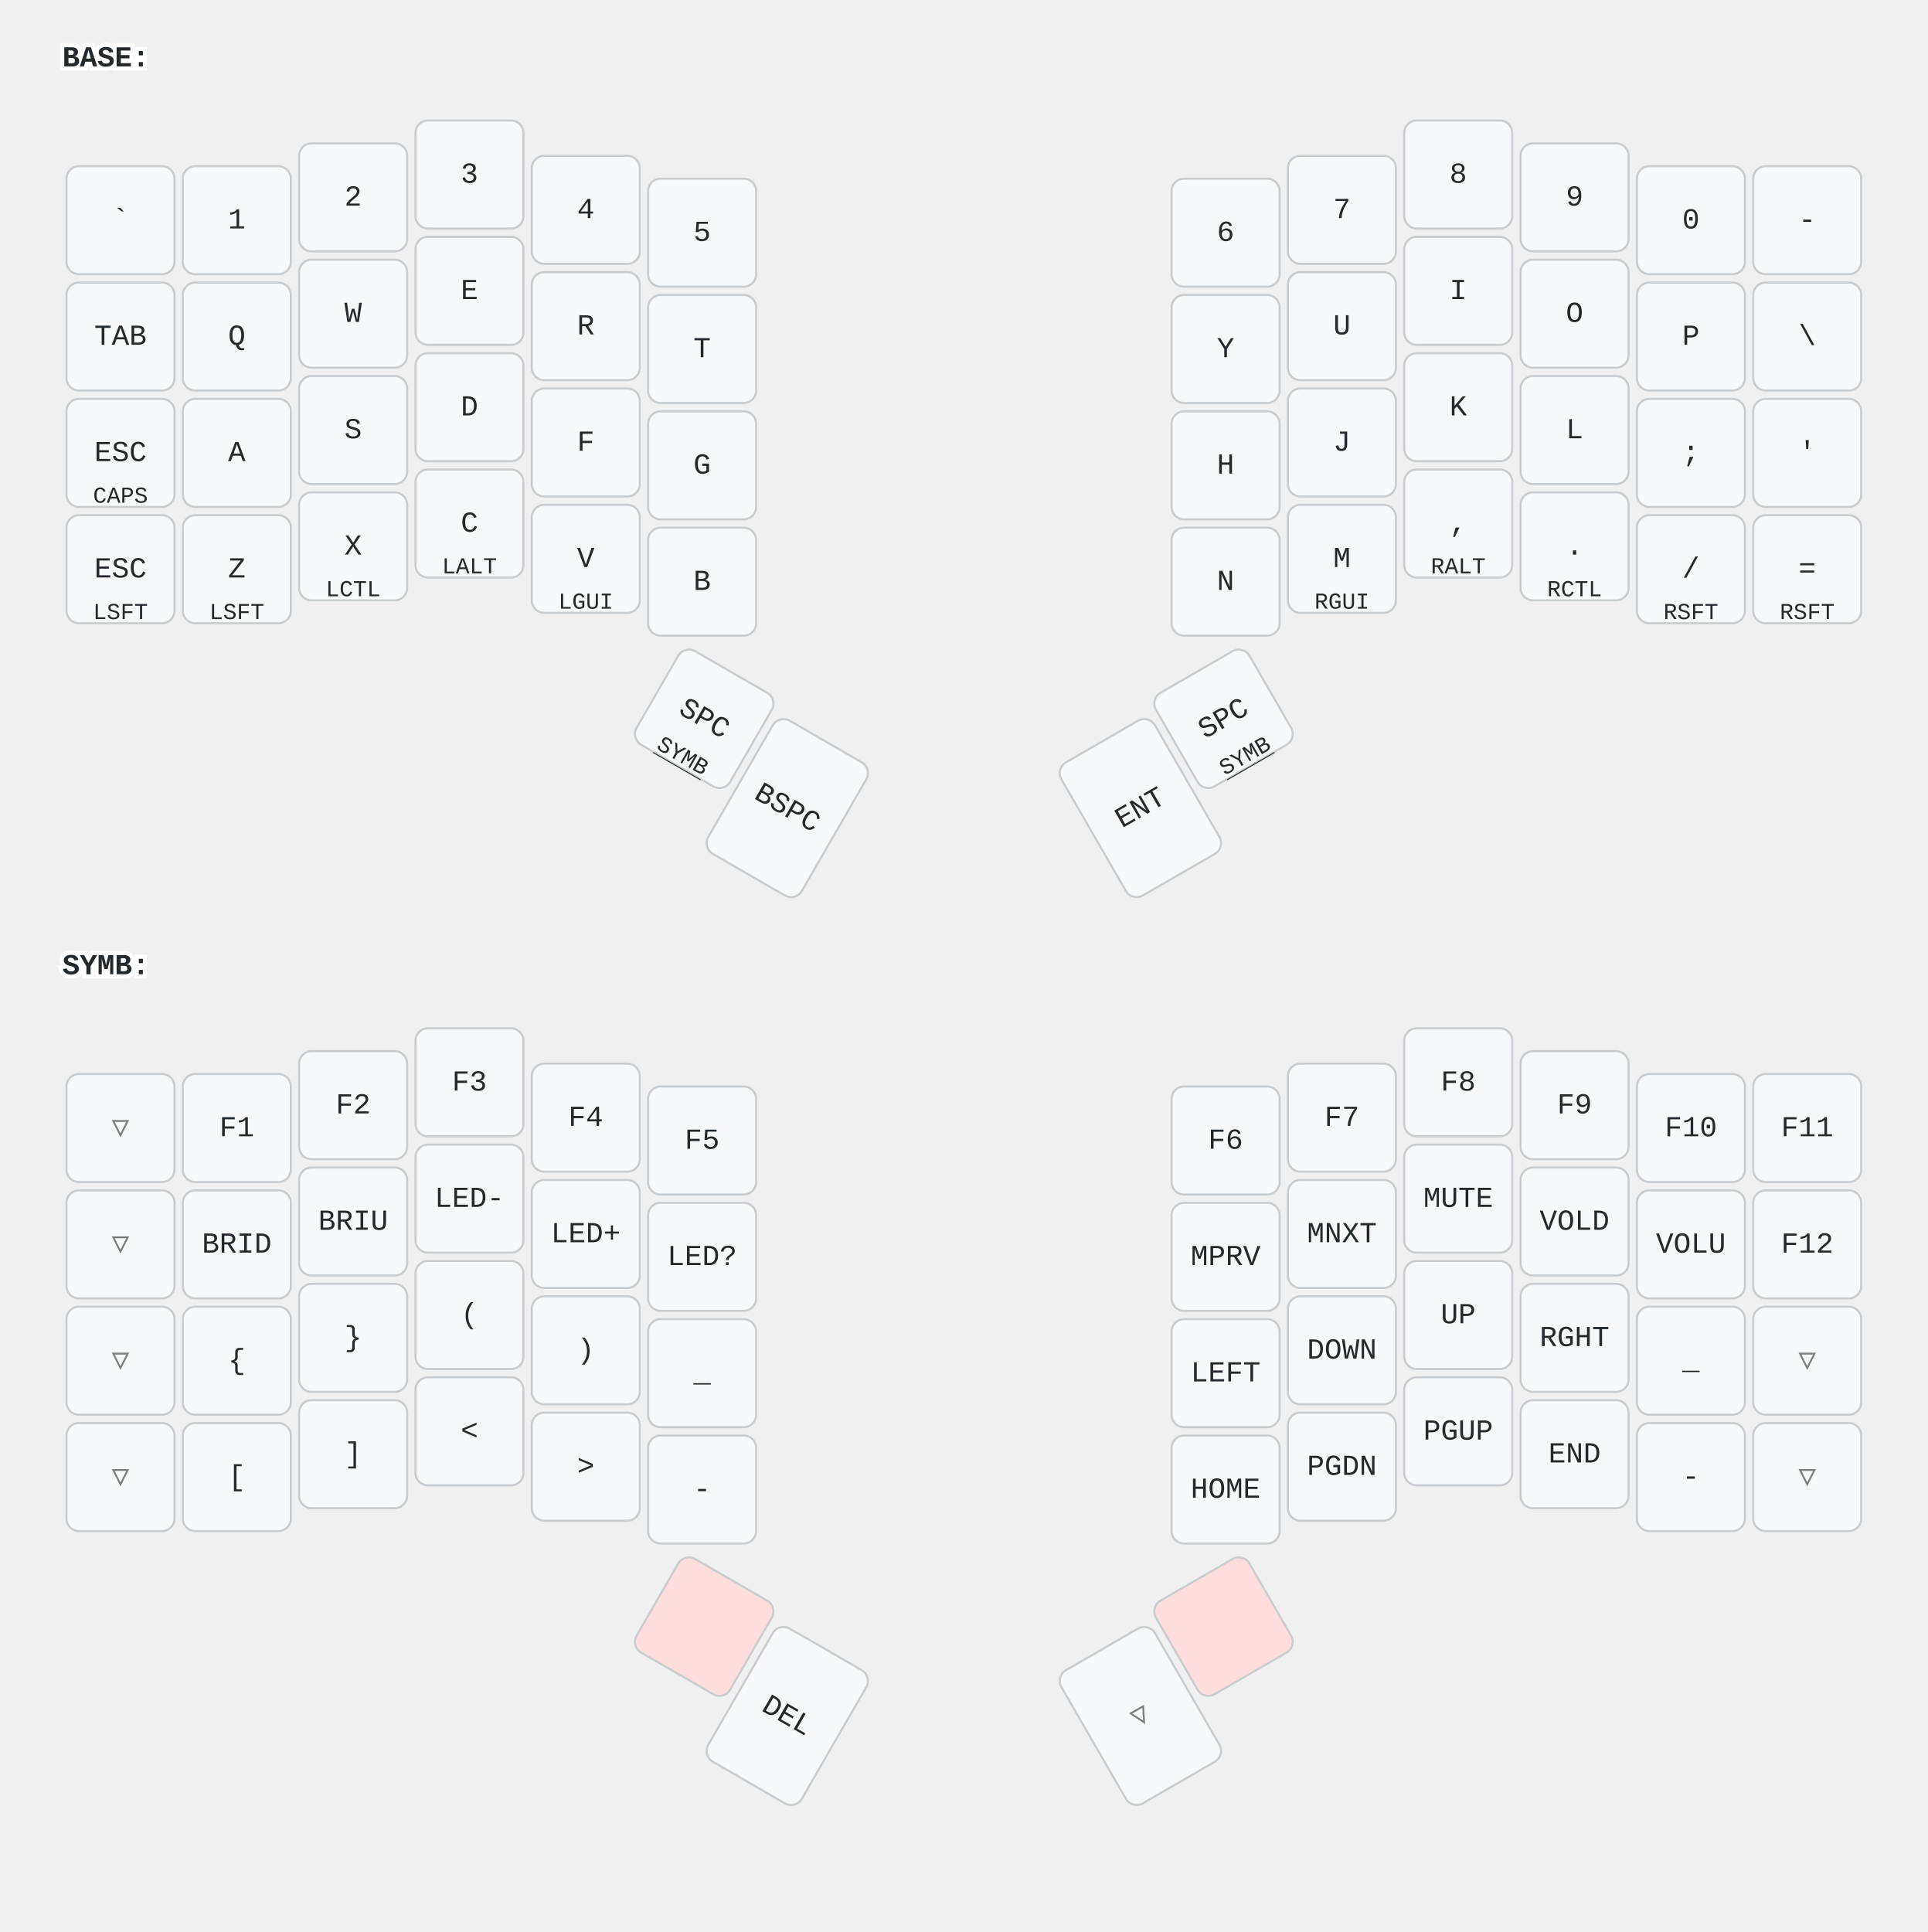
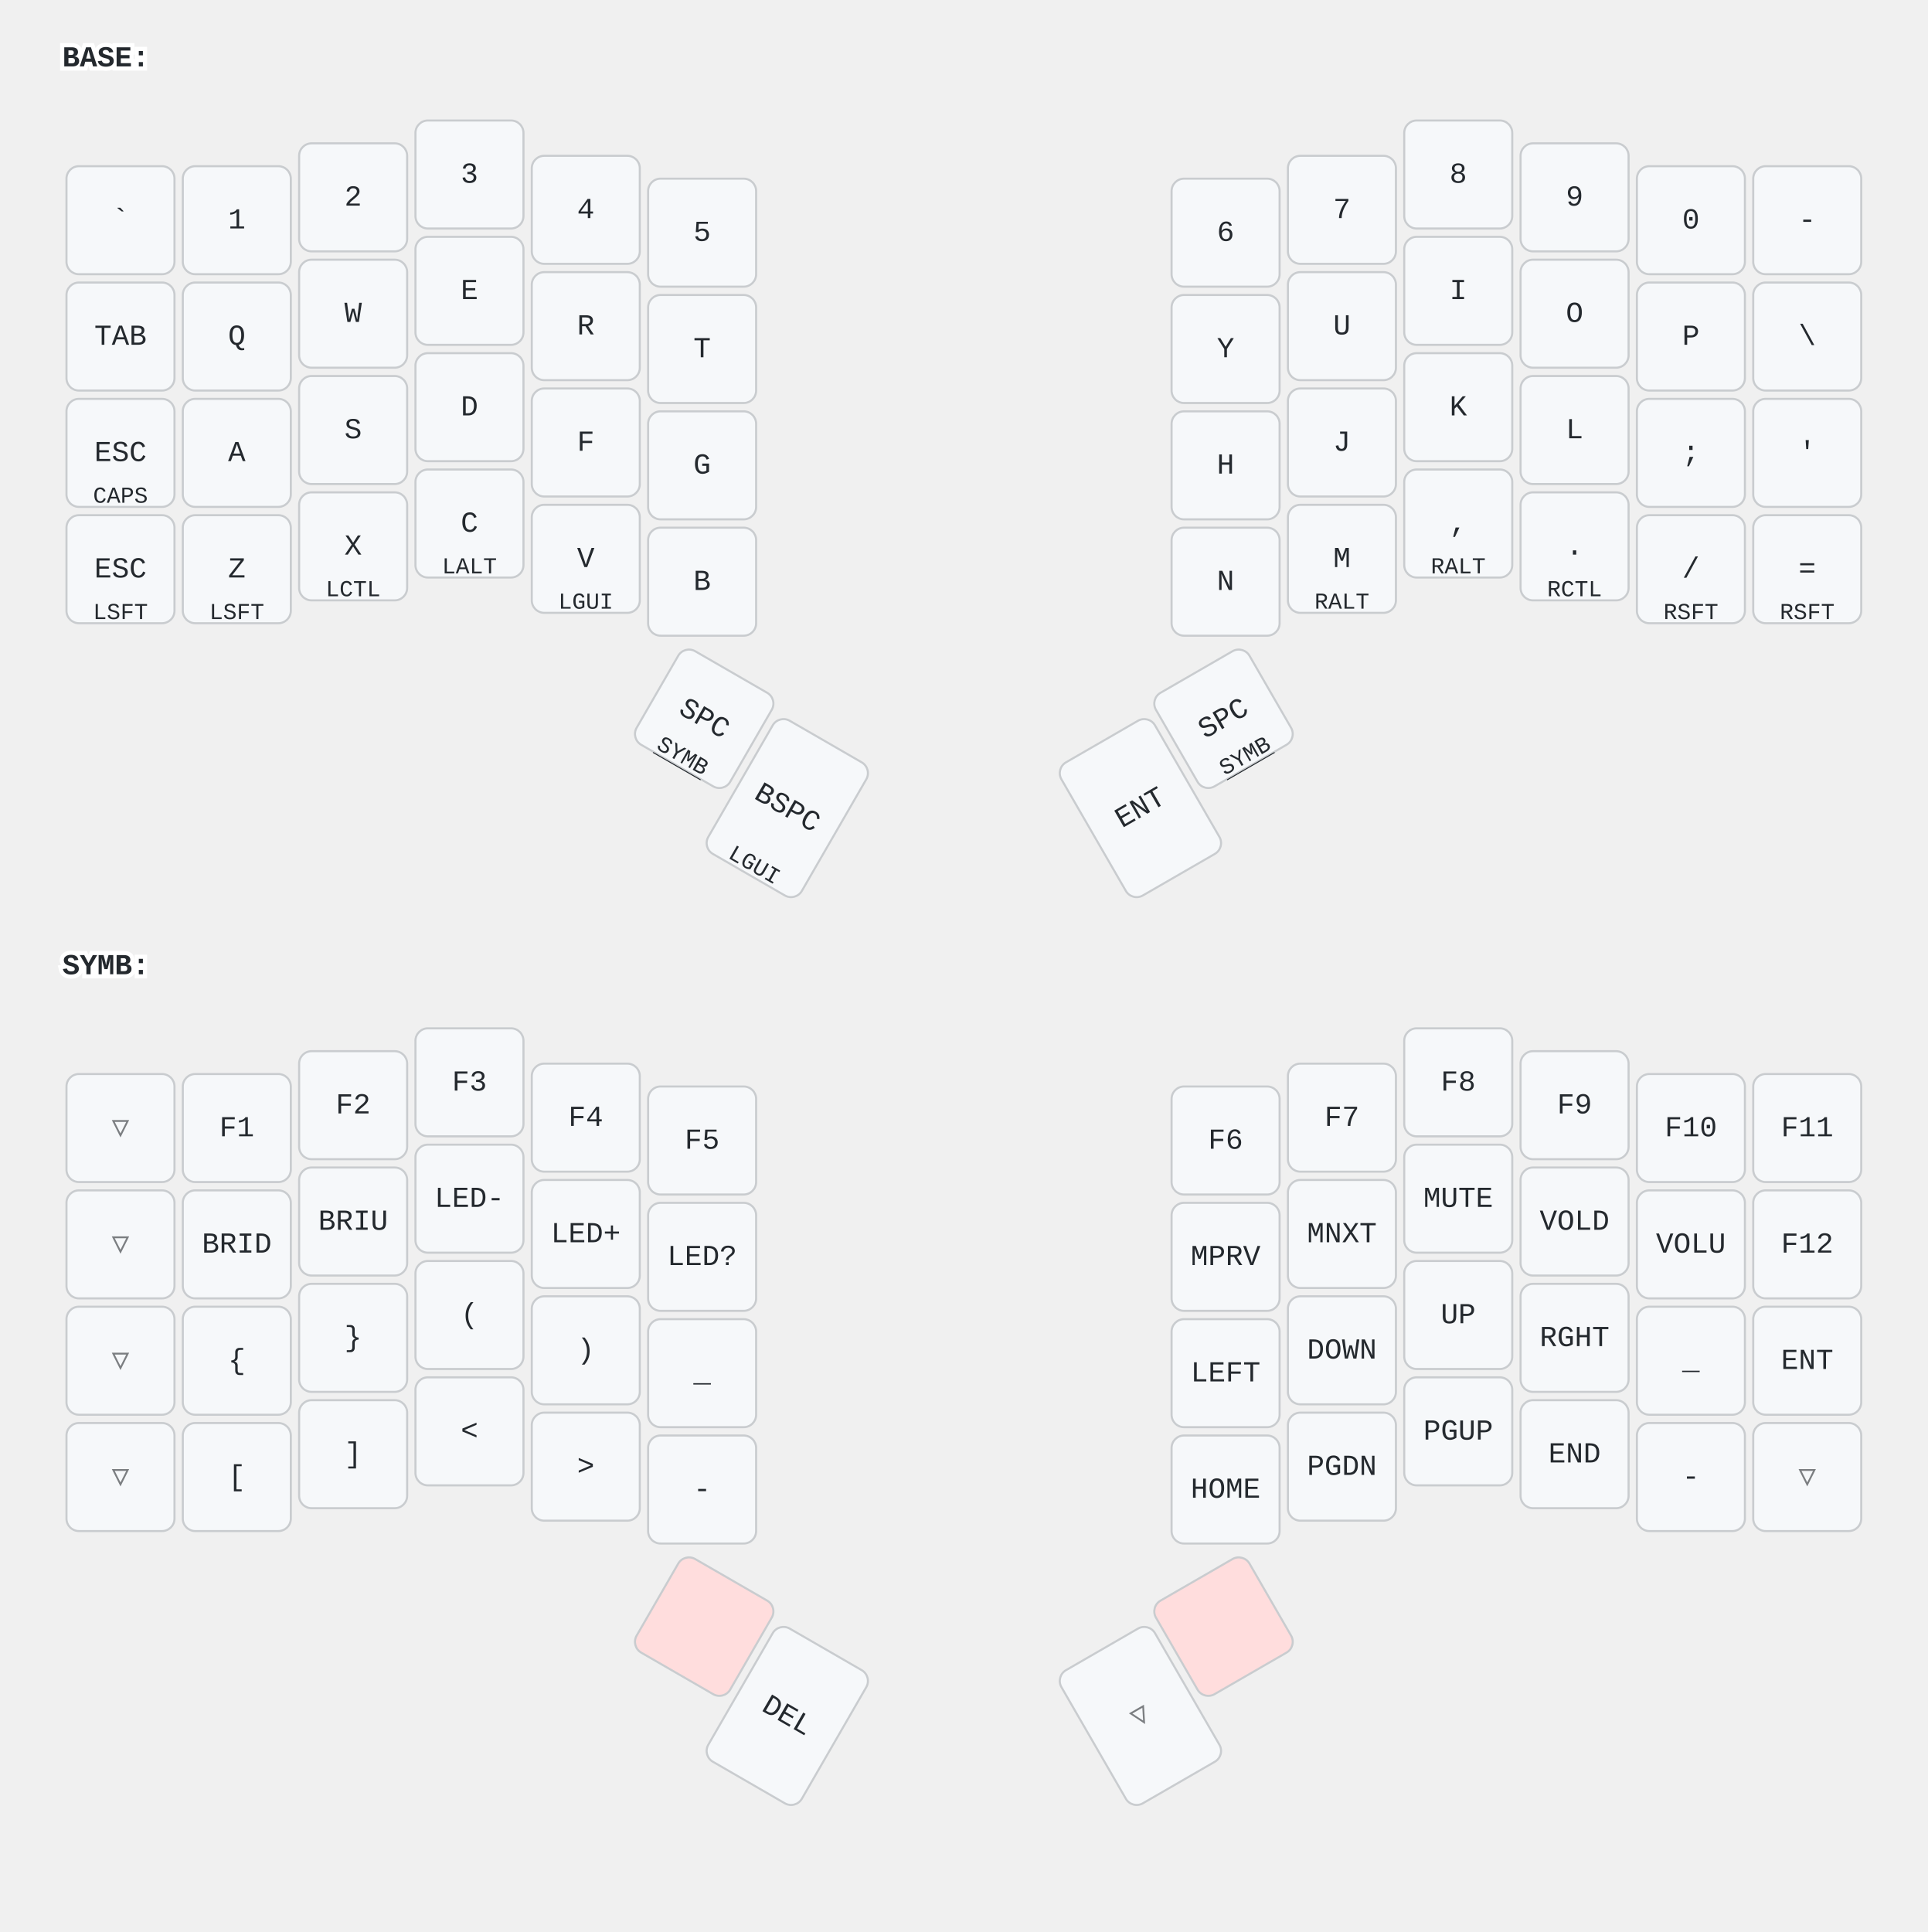
<svg xmlns="http://www.w3.org/2000/svg" width="928" height="930" viewBox="0 0 928 930" class="keymap">
  <style>/* inherit to force styles through use tags */
svg path {
    fill: inherit;
}

/* font and background color specifications */
svg.keymap {
    font-family: SFMono-Regular,Consolas,Liberation Mono,Menlo,monospace;
    font-size: 14px;
    font-kerning: normal;
    text-rendering: optimizeLegibility;
    fill: #24292e;
}

/* default key styling */
rect.key {
    fill: #f6f8fa;
}

rect.key, rect.combo {
    stroke: #c9cccf;
    stroke-width: 1;
}

/* default key side styling, only used is draw_key_sides is set */
rect.side {
    filter: brightness(90%);
}

/* color accent for combo boxes */
rect.combo, rect.combo-separate {
    fill: #cdf;
}

/* color accent for held keys */
rect.held, rect.combo.held {
    fill: #fdd;
}

/* color accent for ghost (optional) keys */
rect.ghost, rect.combo.ghost {
    stroke-dasharray: 4, 4;
    stroke-width: 2;
}

text {
    text-anchor: middle;
    dominant-baseline: middle;
}

/* styling for layer labels */
text.label {
    font-weight: bold;
    text-anchor: start;
    stroke: white;
    stroke-width: 4;
    paint-order: stroke;
}

/* styling for optional footer */
text.footer {
    text-anchor: end;
    dominant-baseline: auto;
    stroke: white;
    stroke-width: 4;
    paint-order: stroke;
}

/* styling for combo tap, and key non-tap label text */
text.combo, text.hold, text.shifted, text.left, text.right, text.tl, text.tr, text.bl, text.br {
    font-size: 11px;
}

text.hold, text.bl, text.br {
    text-anchor: middle;
    dominant-baseline: auto;
}

text.shifted, text.tl, text.tr {
    text-anchor: middle;
    dominant-baseline: hanging;
}

text.left, text.tl, text.bl {
    text-anchor: start;
}

text.right, text.tr, text.br {
    text-anchor: end;
}

text.layer-activator {
    text-decoration: underline;
}

/* styling for hold/shifted label text in combo box */
text.combo.hold, text.combo.shifted, text.combo.left, text.combo.right {
    font-size: 8px;
}

/* lighter symbol for transparent keys */
text.trans {
    fill: #7b7e81;
}

/* styling for combo dendrons */
path.combo {
    stroke-width: 1;
    stroke: gray;
    fill: none;
}

/* Start Tabler Icons Cleanup */
/* cannot use height/width with glyphs */
.icon-tabler &gt; path {
    fill: inherit;
    stroke: inherit;
    stroke-width: 2;
}
/* hide tabler's default box */
.icon-tabler &gt; path[stroke="none"][fill="none"] {
    visibility: hidden;
}
/* End Tabler Icons Cleanup */

@media (prefers-color-scheme: dark) {
svg.keymap { fill: #d1d6db; }
rect.key { fill: #3f4750; }
rect.key, rect.combo { stroke: #60666c; }
rect.combo, rect.combo-separate { fill: #1f3d7a; }
rect.held, rect.combo.held { fill: #854747; }
text.label, text.footer { stroke: black; }
text.trans { fill: #7e8184; }
path.combo { stroke: #7f7f7f; }

}</style>
  <g transform="translate(30, 0)" class="layer-BASE">
    <text x="0" y="28" class="label" id="BASE">BASE:</text>
    <g transform="translate(0, 56)">
      <g transform="translate(28, 50)" class="key keypos-0">
        <rect rx="6" ry="6" x="-26" y="-26" width="52" height="52" class="key" />
        <text x="0" y="0" class="key tap">`</text>
      </g>
      <g transform="translate(84, 50)" class="key keypos-1">
        <rect rx="6" ry="6" x="-26" y="-26" width="52" height="52" class="key" />
        <text x="0" y="0" class="key tap">1</text>
      </g>
      <g transform="translate(140, 39)" class="key keypos-2">
        <rect rx="6" ry="6" x="-26" y="-26" width="52" height="52" class="key" />
        <text x="0" y="0" class="key tap">2</text>
      </g>
      <g transform="translate(196, 28)" class="key keypos-3">
        <rect rx="6" ry="6" x="-26" y="-26" width="52" height="52" class="key" />
        <text x="0" y="0" class="key tap">3</text>
      </g>
      <g transform="translate(252, 45)" class="key keypos-4">
        <rect rx="6" ry="6" x="-26" y="-26" width="52" height="52" class="key" />
        <text x="0" y="0" class="key tap">4</text>
      </g>
      <g transform="translate(308, 56)" class="key keypos-5">
        <rect rx="6" ry="6" x="-26" y="-26" width="52" height="52" class="key" />
        <text x="0" y="0" class="key tap">5</text>
      </g>
      <g transform="translate(560, 56)" class="key keypos-6">
        <rect rx="6" ry="6" x="-26" y="-26" width="52" height="52" class="key" />
        <text x="0" y="0" class="key tap">6</text>
      </g>
      <g transform="translate(616, 45)" class="key keypos-7">
        <rect rx="6" ry="6" x="-26" y="-26" width="52" height="52" class="key" />
        <text x="0" y="0" class="key tap">7</text>
      </g>
      <g transform="translate(672, 28)" class="key keypos-8">
        <rect rx="6" ry="6" x="-26" y="-26" width="52" height="52" class="key" />
        <text x="0" y="0" class="key tap">8</text>
      </g>
      <g transform="translate(728, 39)" class="key keypos-9">
        <rect rx="6" ry="6" x="-26" y="-26" width="52" height="52" class="key" />
        <text x="0" y="0" class="key tap">9</text>
      </g>
      <g transform="translate(784, 50)" class="key keypos-10">
        <rect rx="6" ry="6" x="-26" y="-26" width="52" height="52" class="key" />
        <text x="0" y="0" class="key tap">0</text>
      </g>
      <g transform="translate(840, 50)" class="key keypos-11">
        <rect rx="6" ry="6" x="-26" y="-26" width="52" height="52" class="key" />
        <text x="0" y="0" class="key tap">-</text>
      </g>
      <g transform="translate(28, 106)" class="key keypos-12">
        <rect rx="6" ry="6" x="-26" y="-26" width="52" height="52" class="key" />
        <text x="0" y="0" class="key tap">TAB</text>
      </g>
      <g transform="translate(84, 106)" class="key keypos-13">
        <rect rx="6" ry="6" x="-26" y="-26" width="52" height="52" class="key" />
        <text x="0" y="0" class="key tap">Q</text>
      </g>
      <g transform="translate(140, 95)" class="key keypos-14">
        <rect rx="6" ry="6" x="-26" y="-26" width="52" height="52" class="key" />
        <text x="0" y="0" class="key tap">W</text>
      </g>
      <g transform="translate(196, 84)" class="key keypos-15">
        <rect rx="6" ry="6" x="-26" y="-26" width="52" height="52" class="key" />
        <text x="0" y="0" class="key tap">E</text>
      </g>
      <g transform="translate(252, 101)" class="key keypos-16">
        <rect rx="6" ry="6" x="-26" y="-26" width="52" height="52" class="key" />
        <text x="0" y="0" class="key tap">R</text>
      </g>
      <g transform="translate(308, 112)" class="key keypos-17">
        <rect rx="6" ry="6" x="-26" y="-26" width="52" height="52" class="key" />
        <text x="0" y="0" class="key tap">T</text>
      </g>
      <g transform="translate(560, 112)" class="key keypos-18">
        <rect rx="6" ry="6" x="-26" y="-26" width="52" height="52" class="key" />
        <text x="0" y="0" class="key tap">Y</text>
      </g>
      <g transform="translate(616, 101)" class="key keypos-19">
        <rect rx="6" ry="6" x="-26" y="-26" width="52" height="52" class="key" />
        <text x="0" y="0" class="key tap">U</text>
      </g>
      <g transform="translate(672, 84)" class="key keypos-20">
        <rect rx="6" ry="6" x="-26" y="-26" width="52" height="52" class="key" />
        <text x="0" y="0" class="key tap">I</text>
      </g>
      <g transform="translate(728, 95)" class="key keypos-21">
        <rect rx="6" ry="6" x="-26" y="-26" width="52" height="52" class="key" />
        <text x="0" y="0" class="key tap">O</text>
      </g>
      <g transform="translate(784, 106)" class="key keypos-22">
        <rect rx="6" ry="6" x="-26" y="-26" width="52" height="52" class="key" />
        <text x="0" y="0" class="key tap">P</text>
      </g>
      <g transform="translate(840, 106)" class="key keypos-23">
        <rect rx="6" ry="6" x="-26" y="-26" width="52" height="52" class="key" />
        <text x="0" y="0" class="key tap">\</text>
      </g>
      <g transform="translate(28, 162)" class="key keypos-24">
        <rect rx="6" ry="6" x="-26" y="-26" width="52" height="52" class="key" />
        <text x="0" y="0" class="key tap">ESC</text>
        <text x="0" y="24" class="key hold">CAPS</text>
      </g>
      <g transform="translate(84, 162)" class="key keypos-25">
        <rect rx="6" ry="6" x="-26" y="-26" width="52" height="52" class="key" />
        <text x="0" y="0" class="key tap">A</text>
      </g>
      <g transform="translate(140, 151)" class="key keypos-26">
        <rect rx="6" ry="6" x="-26" y="-26" width="52" height="52" class="key" />
        <text x="0" y="0" class="key tap">S</text>
      </g>
      <g transform="translate(196, 140)" class="key keypos-27">
        <rect rx="6" ry="6" x="-26" y="-26" width="52" height="52" class="key" />
        <text x="0" y="0" class="key tap">D</text>
      </g>
      <g transform="translate(252, 157)" class="key keypos-28">
        <rect rx="6" ry="6" x="-26" y="-26" width="52" height="52" class="key" />
        <text x="0" y="0" class="key tap">F</text>
      </g>
      <g transform="translate(308, 168)" class="key keypos-29">
        <rect rx="6" ry="6" x="-26" y="-26" width="52" height="52" class="key" />
        <text x="0" y="0" class="key tap">G</text>
      </g>
      <g transform="translate(560, 168)" class="key keypos-30">
        <rect rx="6" ry="6" x="-26" y="-26" width="52" height="52" class="key" />
        <text x="0" y="0" class="key tap">H</text>
      </g>
      <g transform="translate(616, 157)" class="key keypos-31">
        <rect rx="6" ry="6" x="-26" y="-26" width="52" height="52" class="key" />
        <text x="0" y="0" class="key tap">J</text>
      </g>
      <g transform="translate(672, 140)" class="key keypos-32">
        <rect rx="6" ry="6" x="-26" y="-26" width="52" height="52" class="key" />
        <text x="0" y="0" class="key tap">K</text>
      </g>
      <g transform="translate(728, 151)" class="key keypos-33">
        <rect rx="6" ry="6" x="-26" y="-26" width="52" height="52" class="key" />
        <text x="0" y="0" class="key tap">L</text>
      </g>
      <g transform="translate(784, 162)" class="key keypos-34">
        <rect rx="6" ry="6" x="-26" y="-26" width="52" height="52" class="key" />
        <text x="0" y="0" class="key tap">;</text>
      </g>
      <g transform="translate(840, 162)" class="key keypos-35">
        <rect rx="6" ry="6" x="-26" y="-26" width="52" height="52" class="key" />
        <text x="0" y="0" class="key tap">'</text>
      </g>
      <g transform="translate(28, 218)" class="key keypos-36">
        <rect rx="6" ry="6" x="-26" y="-26" width="52" height="52" class="key" />
        <text x="0" y="0" class="key tap">ESC</text>
        <text x="0" y="24" class="key hold">LSFT</text>
      </g>
      <g transform="translate(84, 218)" class="key keypos-37">
        <rect rx="6" ry="6" x="-26" y="-26" width="52" height="52" class="key" />
        <text x="0" y="0" class="key tap">Z</text>
        <text x="0" y="24" class="key hold">LSFT</text>
      </g>
      <g transform="translate(140, 207)" class="key keypos-38">
        <rect rx="6" ry="6" x="-26" y="-26" width="52" height="52" class="key" />
        <text x="0" y="0" class="key tap">X</text>
        <text x="0" y="24" class="key hold">LCTL</text>
      </g>
      <g transform="translate(196, 196)" class="key keypos-39">
        <rect rx="6" ry="6" x="-26" y="-26" width="52" height="52" class="key" />
        <text x="0" y="0" class="key tap">C</text>
        <text x="0" y="24" class="key hold">LALT</text>
      </g>
      <g transform="translate(252, 213)" class="key keypos-40">
        <rect rx="6" ry="6" x="-26" y="-26" width="52" height="52" class="key" />
        <text x="0" y="0" class="key tap">V</text>
        <text x="0" y="24" class="key hold">LGUI</text>
      </g>
      <g transform="translate(308, 224)" class="key keypos-41">
        <rect rx="6" ry="6" x="-26" y="-26" width="52" height="52" class="key" />
        <text x="0" y="0" class="key tap">B</text>
      </g>
      <g transform="translate(560, 224)" class="key keypos-42">
        <rect rx="6" ry="6" x="-26" y="-26" width="52" height="52" class="key" />
        <text x="0" y="0" class="key tap">N</text>
      </g>
      <g transform="translate(616, 213)" class="key keypos-43">
        <rect rx="6" ry="6" x="-26" y="-26" width="52" height="52" class="key" />
        <text x="0" y="0" class="key tap">M</text>
-         <text x="0" y="24" class="key hold">RGUI</text>
+         <text x="0" y="24" class="key hold">RALT</text>
      </g>
      <g transform="translate(672, 196)" class="key keypos-44">
        <rect rx="6" ry="6" x="-26" y="-26" width="52" height="52" class="key" />
        <text x="0" y="0" class="key tap">,</text>
        <text x="0" y="24" class="key hold">RALT</text>
      </g>
      <g transform="translate(728, 207)" class="key keypos-45">
        <rect rx="6" ry="6" x="-26" y="-26" width="52" height="52" class="key" />
        <text x="0" y="0" class="key tap">.</text>
        <text x="0" y="24" class="key hold">RCTL</text>
      </g>
      <g transform="translate(784, 218)" class="key keypos-46">
        <rect rx="6" ry="6" x="-26" y="-26" width="52" height="52" class="key" />
        <text x="0" y="0" class="key tap">/</text>
        <text x="0" y="24" class="key hold">RSFT</text>
      </g>
      <g transform="translate(840, 218)" class="key keypos-47">
        <rect rx="6" ry="6" x="-26" y="-26" width="52" height="52" class="key" />
        <text x="0" y="0" class="key tap">=</text>
        <text x="0" y="24" class="key hold">RSFT</text>
      </g>
      <g transform="translate(309, 290) rotate(30.0)" class="key keypos-48">
        <rect rx="6" ry="6" x="-26" y="-26" width="52" height="52" class="key" />
        <text x="0" y="0" class="key tap">SPC</text>
        <a href="#SYMB">
          <text x="0" y="24" class="key hold layer-activator">SYMB</text>
        </a>
      </g>
      <g transform="translate(349, 333) rotate(30.0)" class="key keypos-49">
        <rect rx="6" ry="6" x="-26" y="-37" width="52" height="74" class="key" />
        <text x="0" y="0" class="key tap">BSPC</text>
+         <text x="0" y="35" class="key hold">LGUI</text>
      </g>
      <g transform="translate(519, 333) rotate(-30.0)" class="key keypos-50">
        <rect rx="6" ry="6" x="-26" y="-37" width="52" height="74" class="key" />
        <text x="0" y="0" class="key tap">ENT</text>
      </g>
      <g transform="translate(559, 290) rotate(-30.0)" class="key keypos-51">
        <rect rx="6" ry="6" x="-26" y="-26" width="52" height="52" class="key" />
        <text x="0" y="0" class="key tap">SPC</text>
        <a href="#SYMB">
          <text x="0" y="24" class="key hold layer-activator">SYMB</text>
        </a>
      </g>
    </g>
  </g>
  <g transform="translate(30, 437)" class="layer-SYMB">
    <text x="0" y="28" class="label" id="SYMB">SYMB:</text>
    <g transform="translate(0, 56)">
      <g transform="translate(28, 50)" class="key trans keypos-0">
        <rect rx="6" ry="6" x="-26" y="-26" width="52" height="52" class="key trans" />
        <text x="0" y="0" class="key trans tap">▽</text>
      </g>
      <g transform="translate(84, 50)" class="key keypos-1">
        <rect rx="6" ry="6" x="-26" y="-26" width="52" height="52" class="key" />
        <text x="0" y="0" class="key tap">F1</text>
      </g>
      <g transform="translate(140, 39)" class="key keypos-2">
        <rect rx="6" ry="6" x="-26" y="-26" width="52" height="52" class="key" />
        <text x="0" y="0" class="key tap">F2</text>
      </g>
      <g transform="translate(196, 28)" class="key keypos-3">
        <rect rx="6" ry="6" x="-26" y="-26" width="52" height="52" class="key" />
        <text x="0" y="0" class="key tap">F3</text>
      </g>
      <g transform="translate(252, 45)" class="key keypos-4">
        <rect rx="6" ry="6" x="-26" y="-26" width="52" height="52" class="key" />
        <text x="0" y="0" class="key tap">F4</text>
      </g>
      <g transform="translate(308, 56)" class="key keypos-5">
        <rect rx="6" ry="6" x="-26" y="-26" width="52" height="52" class="key" />
        <text x="0" y="0" class="key tap">F5</text>
      </g>
      <g transform="translate(560, 56)" class="key keypos-6">
        <rect rx="6" ry="6" x="-26" y="-26" width="52" height="52" class="key" />
        <text x="0" y="0" class="key tap">F6</text>
      </g>
      <g transform="translate(616, 45)" class="key keypos-7">
        <rect rx="6" ry="6" x="-26" y="-26" width="52" height="52" class="key" />
        <text x="0" y="0" class="key tap">F7</text>
      </g>
      <g transform="translate(672, 28)" class="key keypos-8">
        <rect rx="6" ry="6" x="-26" y="-26" width="52" height="52" class="key" />
        <text x="0" y="0" class="key tap">F8</text>
      </g>
      <g transform="translate(728, 39)" class="key keypos-9">
        <rect rx="6" ry="6" x="-26" y="-26" width="52" height="52" class="key" />
        <text x="0" y="0" class="key tap">F9</text>
      </g>
      <g transform="translate(784, 50)" class="key keypos-10">
        <rect rx="6" ry="6" x="-26" y="-26" width="52" height="52" class="key" />
        <text x="0" y="0" class="key tap">F10</text>
      </g>
      <g transform="translate(840, 50)" class="key keypos-11">
        <rect rx="6" ry="6" x="-26" y="-26" width="52" height="52" class="key" />
        <text x="0" y="0" class="key tap">F11</text>
      </g>
      <g transform="translate(28, 106)" class="key trans keypos-12">
        <rect rx="6" ry="6" x="-26" y="-26" width="52" height="52" class="key trans" />
        <text x="0" y="0" class="key trans tap">▽</text>
      </g>
      <g transform="translate(84, 106)" class="key keypos-13">
        <rect rx="6" ry="6" x="-26" y="-26" width="52" height="52" class="key" />
        <text x="0" y="0" class="key tap">BRID</text>
      </g>
      <g transform="translate(140, 95)" class="key keypos-14">
        <rect rx="6" ry="6" x="-26" y="-26" width="52" height="52" class="key" />
        <text x="0" y="0" class="key tap">BRIU</text>
      </g>
      <g transform="translate(196, 84)" class="key keypos-15">
        <rect rx="6" ry="6" x="-26" y="-26" width="52" height="52" class="key" />
        <text x="0" y="0" class="key tap">LED-</text>
      </g>
      <g transform="translate(252, 101)" class="key keypos-16">
        <rect rx="6" ry="6" x="-26" y="-26" width="52" height="52" class="key" />
        <text x="0" y="0" class="key tap">LED+</text>
      </g>
      <g transform="translate(308, 112)" class="key keypos-17">
        <rect rx="6" ry="6" x="-26" y="-26" width="52" height="52" class="key" />
        <text x="0" y="0" class="key tap">LED?</text>
      </g>
      <g transform="translate(560, 112)" class="key keypos-18">
        <rect rx="6" ry="6" x="-26" y="-26" width="52" height="52" class="key" />
        <text x="0" y="0" class="key tap">MPRV</text>
      </g>
      <g transform="translate(616, 101)" class="key keypos-19">
        <rect rx="6" ry="6" x="-26" y="-26" width="52" height="52" class="key" />
        <text x="0" y="0" class="key tap">MNXT</text>
      </g>
      <g transform="translate(672, 84)" class="key keypos-20">
        <rect rx="6" ry="6" x="-26" y="-26" width="52" height="52" class="key" />
        <text x="0" y="0" class="key tap">MUTE</text>
      </g>
      <g transform="translate(728, 95)" class="key keypos-21">
        <rect rx="6" ry="6" x="-26" y="-26" width="52" height="52" class="key" />
        <text x="0" y="0" class="key tap">VOLD</text>
      </g>
      <g transform="translate(784, 106)" class="key keypos-22">
        <rect rx="6" ry="6" x="-26" y="-26" width="52" height="52" class="key" />
        <text x="0" y="0" class="key tap">VOLU</text>
      </g>
      <g transform="translate(840, 106)" class="key keypos-23">
        <rect rx="6" ry="6" x="-26" y="-26" width="52" height="52" class="key" />
        <text x="0" y="0" class="key tap">F12</text>
      </g>
      <g transform="translate(28, 162)" class="key trans keypos-24">
        <rect rx="6" ry="6" x="-26" y="-26" width="52" height="52" class="key trans" />
        <text x="0" y="0" class="key trans tap">▽</text>
      </g>
      <g transform="translate(84, 162)" class="key keypos-25">
        <rect rx="6" ry="6" x="-26" y="-26" width="52" height="52" class="key" />
        <text x="0" y="0" class="key tap">{</text>
      </g>
      <g transform="translate(140, 151)" class="key keypos-26">
        <rect rx="6" ry="6" x="-26" y="-26" width="52" height="52" class="key" />
        <text x="0" y="0" class="key tap">}</text>
      </g>
      <g transform="translate(196, 140)" class="key keypos-27">
        <rect rx="6" ry="6" x="-26" y="-26" width="52" height="52" class="key" />
        <text x="0" y="0" class="key tap">(</text>
      </g>
      <g transform="translate(252, 157)" class="key keypos-28">
        <rect rx="6" ry="6" x="-26" y="-26" width="52" height="52" class="key" />
        <text x="0" y="0" class="key tap">)</text>
      </g>
      <g transform="translate(308, 168)" class="key keypos-29">
        <rect rx="6" ry="6" x="-26" y="-26" width="52" height="52" class="key" />
        <text x="0" y="0" class="key tap">_</text>
      </g>
      <g transform="translate(560, 168)" class="key keypos-30">
        <rect rx="6" ry="6" x="-26" y="-26" width="52" height="52" class="key" />
        <text x="0" y="0" class="key tap">LEFT</text>
      </g>
      <g transform="translate(616, 157)" class="key keypos-31">
        <rect rx="6" ry="6" x="-26" y="-26" width="52" height="52" class="key" />
        <text x="0" y="0" class="key tap">DOWN</text>
      </g>
      <g transform="translate(672, 140)" class="key keypos-32">
        <rect rx="6" ry="6" x="-26" y="-26" width="52" height="52" class="key" />
        <text x="0" y="0" class="key tap">UP</text>
      </g>
      <g transform="translate(728, 151)" class="key keypos-33">
        <rect rx="6" ry="6" x="-26" y="-26" width="52" height="52" class="key" />
        <text x="0" y="0" class="key tap">RGHT</text>
      </g>
      <g transform="translate(784, 162)" class="key keypos-34">
        <rect rx="6" ry="6" x="-26" y="-26" width="52" height="52" class="key" />
        <text x="0" y="0" class="key tap">_</text>
      </g>
-       <g transform="translate(840, 162)" class="key trans keypos-35">
-         <rect rx="6" ry="6" x="-26" y="-26" width="52" height="52" class="key trans" />
-         <text x="0" y="0" class="key trans tap">▽</text>
+       <g transform="translate(840, 162)" class="key keypos-35">
+         <rect rx="6" ry="6" x="-26" y="-26" width="52" height="52" class="key" />
+         <text x="0" y="0" class="key tap">ENT</text>
      </g>
      <g transform="translate(28, 218)" class="key trans keypos-36">
        <rect rx="6" ry="6" x="-26" y="-26" width="52" height="52" class="key trans" />
        <text x="0" y="0" class="key trans tap">▽</text>
      </g>
      <g transform="translate(84, 218)" class="key keypos-37">
        <rect rx="6" ry="6" x="-26" y="-26" width="52" height="52" class="key" />
        <text x="0" y="0" class="key tap">[</text>
      </g>
      <g transform="translate(140, 207)" class="key keypos-38">
        <rect rx="6" ry="6" x="-26" y="-26" width="52" height="52" class="key" />
        <text x="0" y="0" class="key tap">]</text>
      </g>
      <g transform="translate(196, 196)" class="key keypos-39">
        <rect rx="6" ry="6" x="-26" y="-26" width="52" height="52" class="key" />
        <text x="0" y="0" class="key tap">&lt;</text>
      </g>
      <g transform="translate(252, 213)" class="key keypos-40">
        <rect rx="6" ry="6" x="-26" y="-26" width="52" height="52" class="key" />
        <text x="0" y="0" class="key tap">&gt;</text>
      </g>
      <g transform="translate(308, 224)" class="key keypos-41">
        <rect rx="6" ry="6" x="-26" y="-26" width="52" height="52" class="key" />
        <text x="0" y="0" class="key tap">-</text>
      </g>
      <g transform="translate(560, 224)" class="key keypos-42">
        <rect rx="6" ry="6" x="-26" y="-26" width="52" height="52" class="key" />
        <text x="0" y="0" class="key tap">HOME</text>
      </g>
      <g transform="translate(616, 213)" class="key keypos-43">
        <rect rx="6" ry="6" x="-26" y="-26" width="52" height="52" class="key" />
        <text x="0" y="0" class="key tap">PGDN</text>
      </g>
      <g transform="translate(672, 196)" class="key keypos-44">
        <rect rx="6" ry="6" x="-26" y="-26" width="52" height="52" class="key" />
        <text x="0" y="0" class="key tap">PGUP</text>
      </g>
      <g transform="translate(728, 207)" class="key keypos-45">
        <rect rx="6" ry="6" x="-26" y="-26" width="52" height="52" class="key" />
        <text x="0" y="0" class="key tap">END</text>
      </g>
      <g transform="translate(784, 218)" class="key keypos-46">
        <rect rx="6" ry="6" x="-26" y="-26" width="52" height="52" class="key" />
        <text x="0" y="0" class="key tap">-</text>
      </g>
      <g transform="translate(840, 218)" class="key trans keypos-47">
        <rect rx="6" ry="6" x="-26" y="-26" width="52" height="52" class="key trans" />
        <text x="0" y="0" class="key trans tap">▽</text>
      </g>
      <g transform="translate(309, 290) rotate(30.0)" class="key held keypos-48">
        <rect rx="6" ry="6" x="-26" y="-26" width="52" height="52" class="key held" />
      </g>
      <g transform="translate(349, 333) rotate(30.0)" class="key keypos-49">
        <rect rx="6" ry="6" x="-26" y="-37" width="52" height="74" class="key" />
        <text x="0" y="0" class="key tap">DEL</text>
      </g>
      <g transform="translate(519, 333) rotate(-30.0)" class="key trans keypos-50">
        <rect rx="6" ry="6" x="-26" y="-37" width="52" height="74" class="key trans" />
        <text x="0" y="0" class="key trans tap">▽</text>
      </g>
      <g transform="translate(559, 290) rotate(-30.0)" class="key held alternate keypos-51">
        <rect rx="6" ry="6" x="-26" y="-26" width="52" height="52" class="key held alternate" />
      </g>
    </g>
  </g>
</svg>
